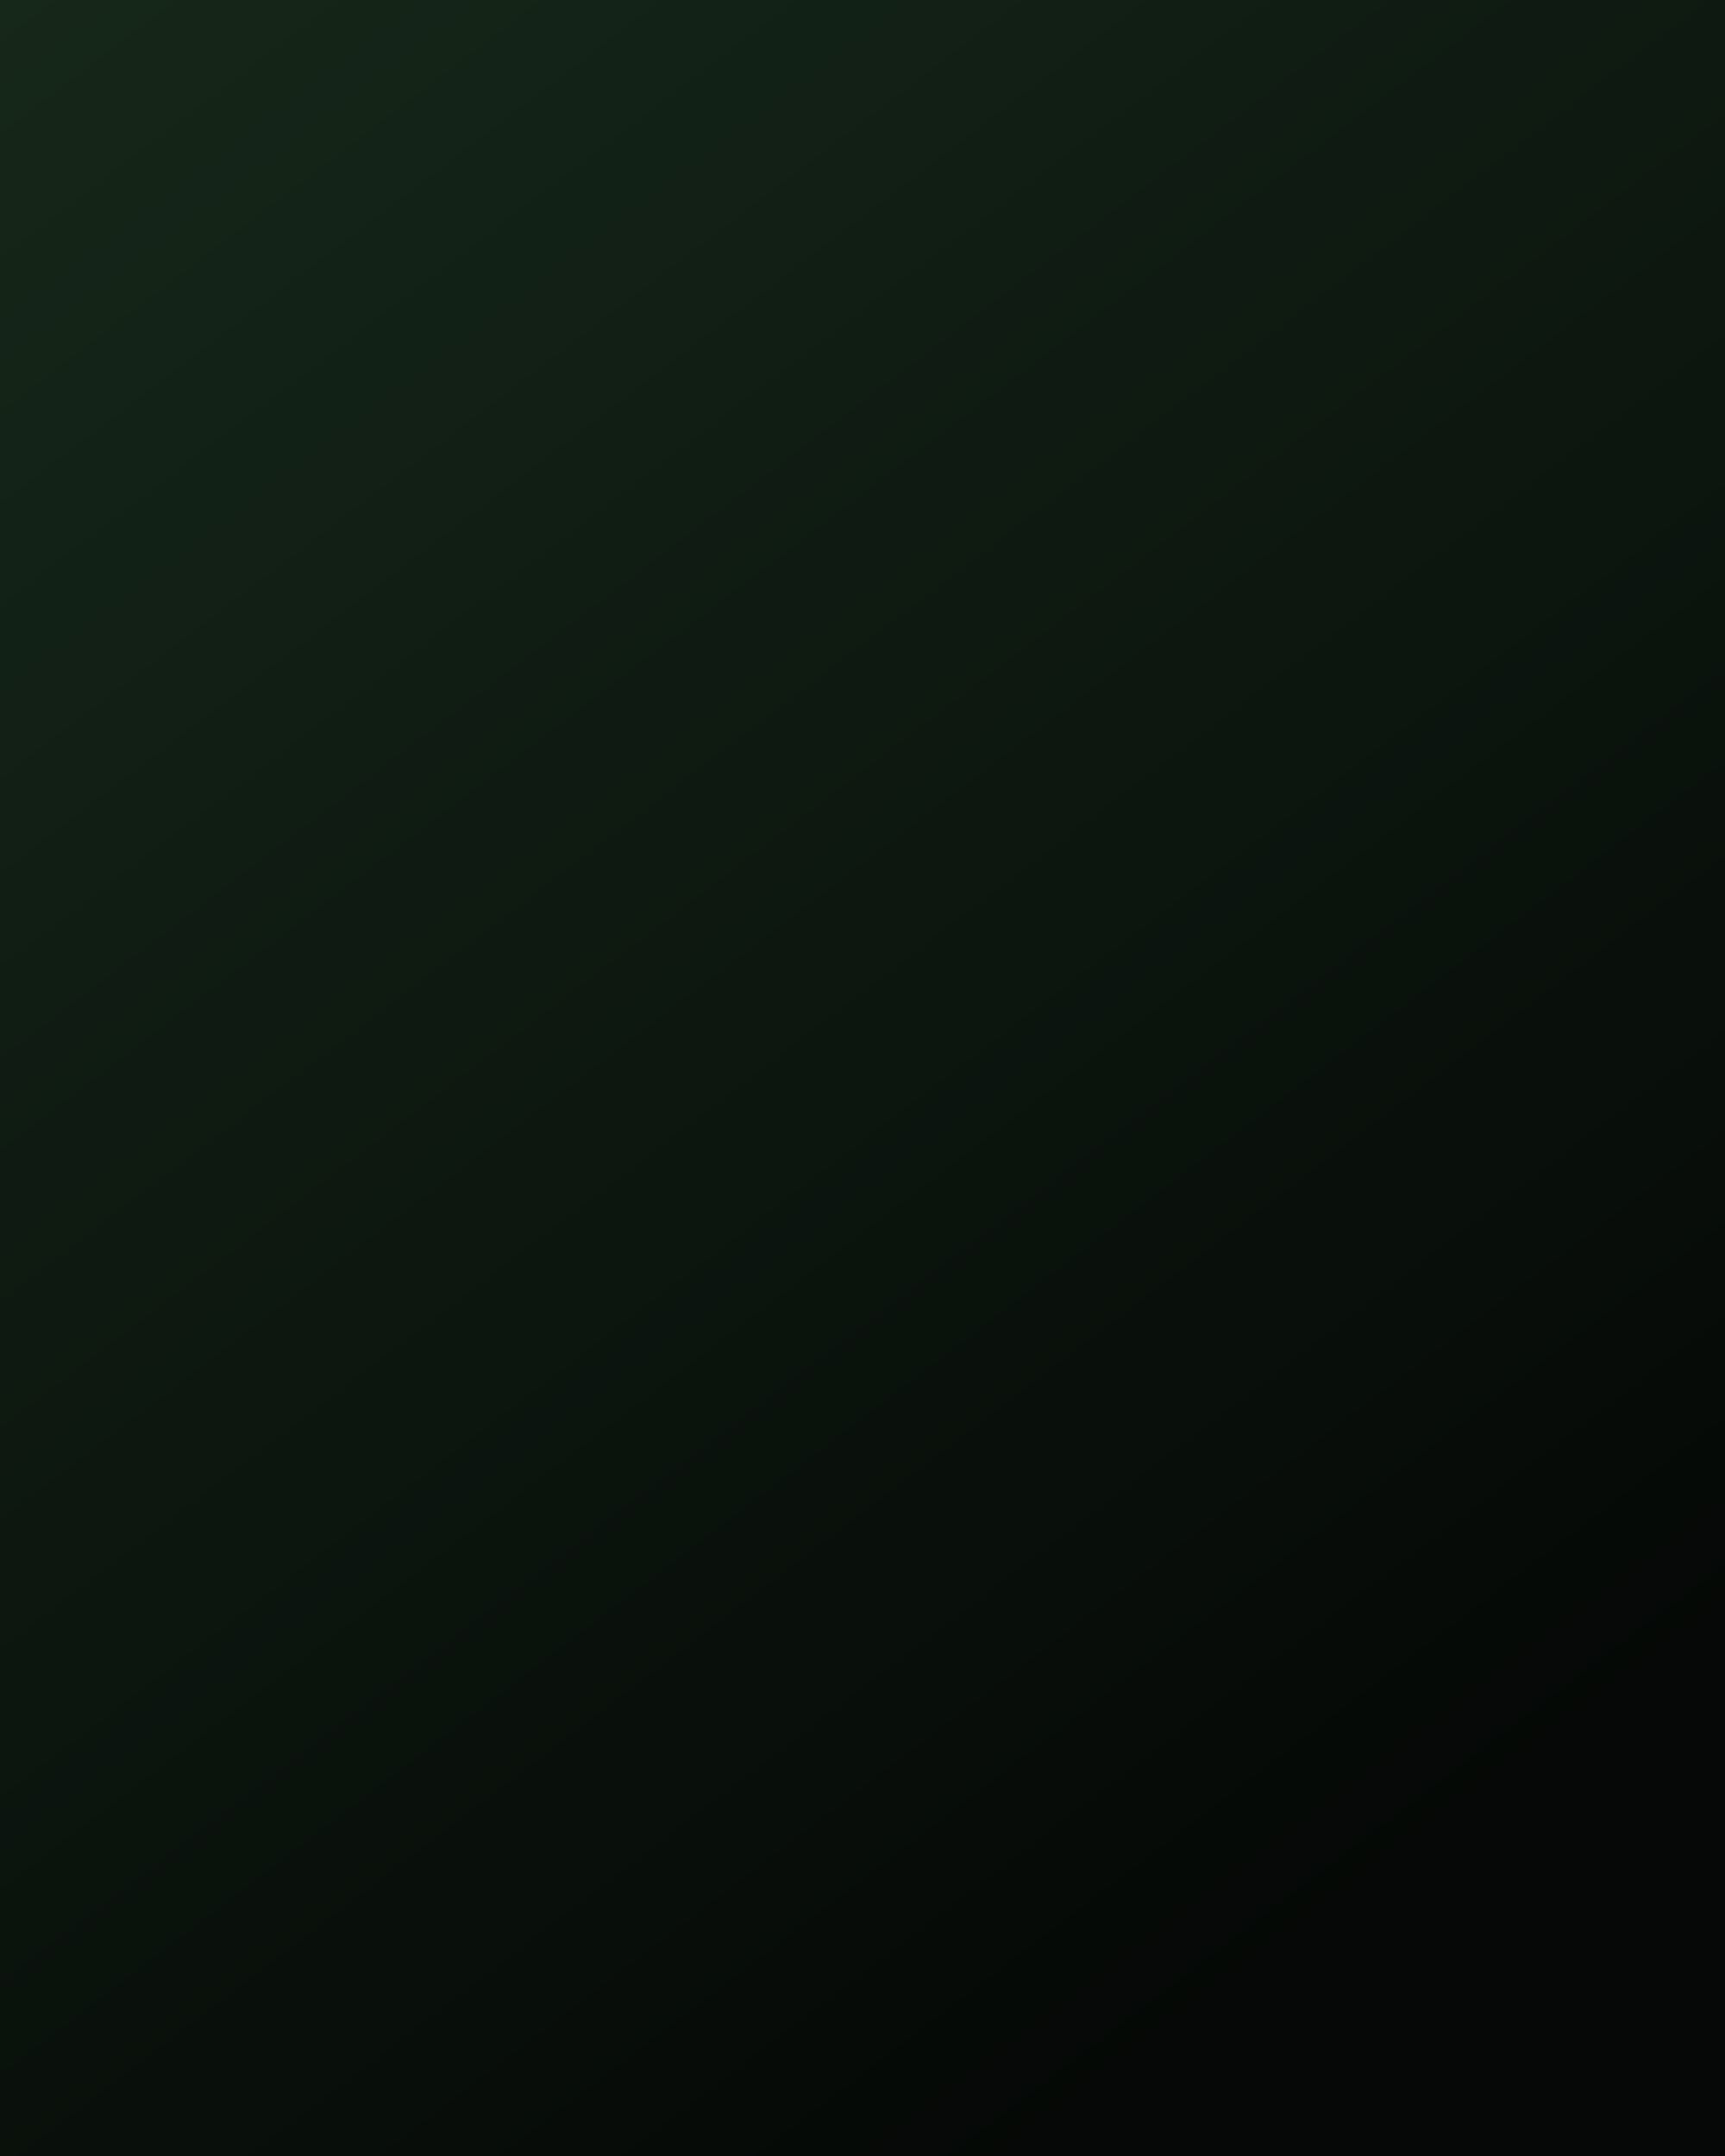
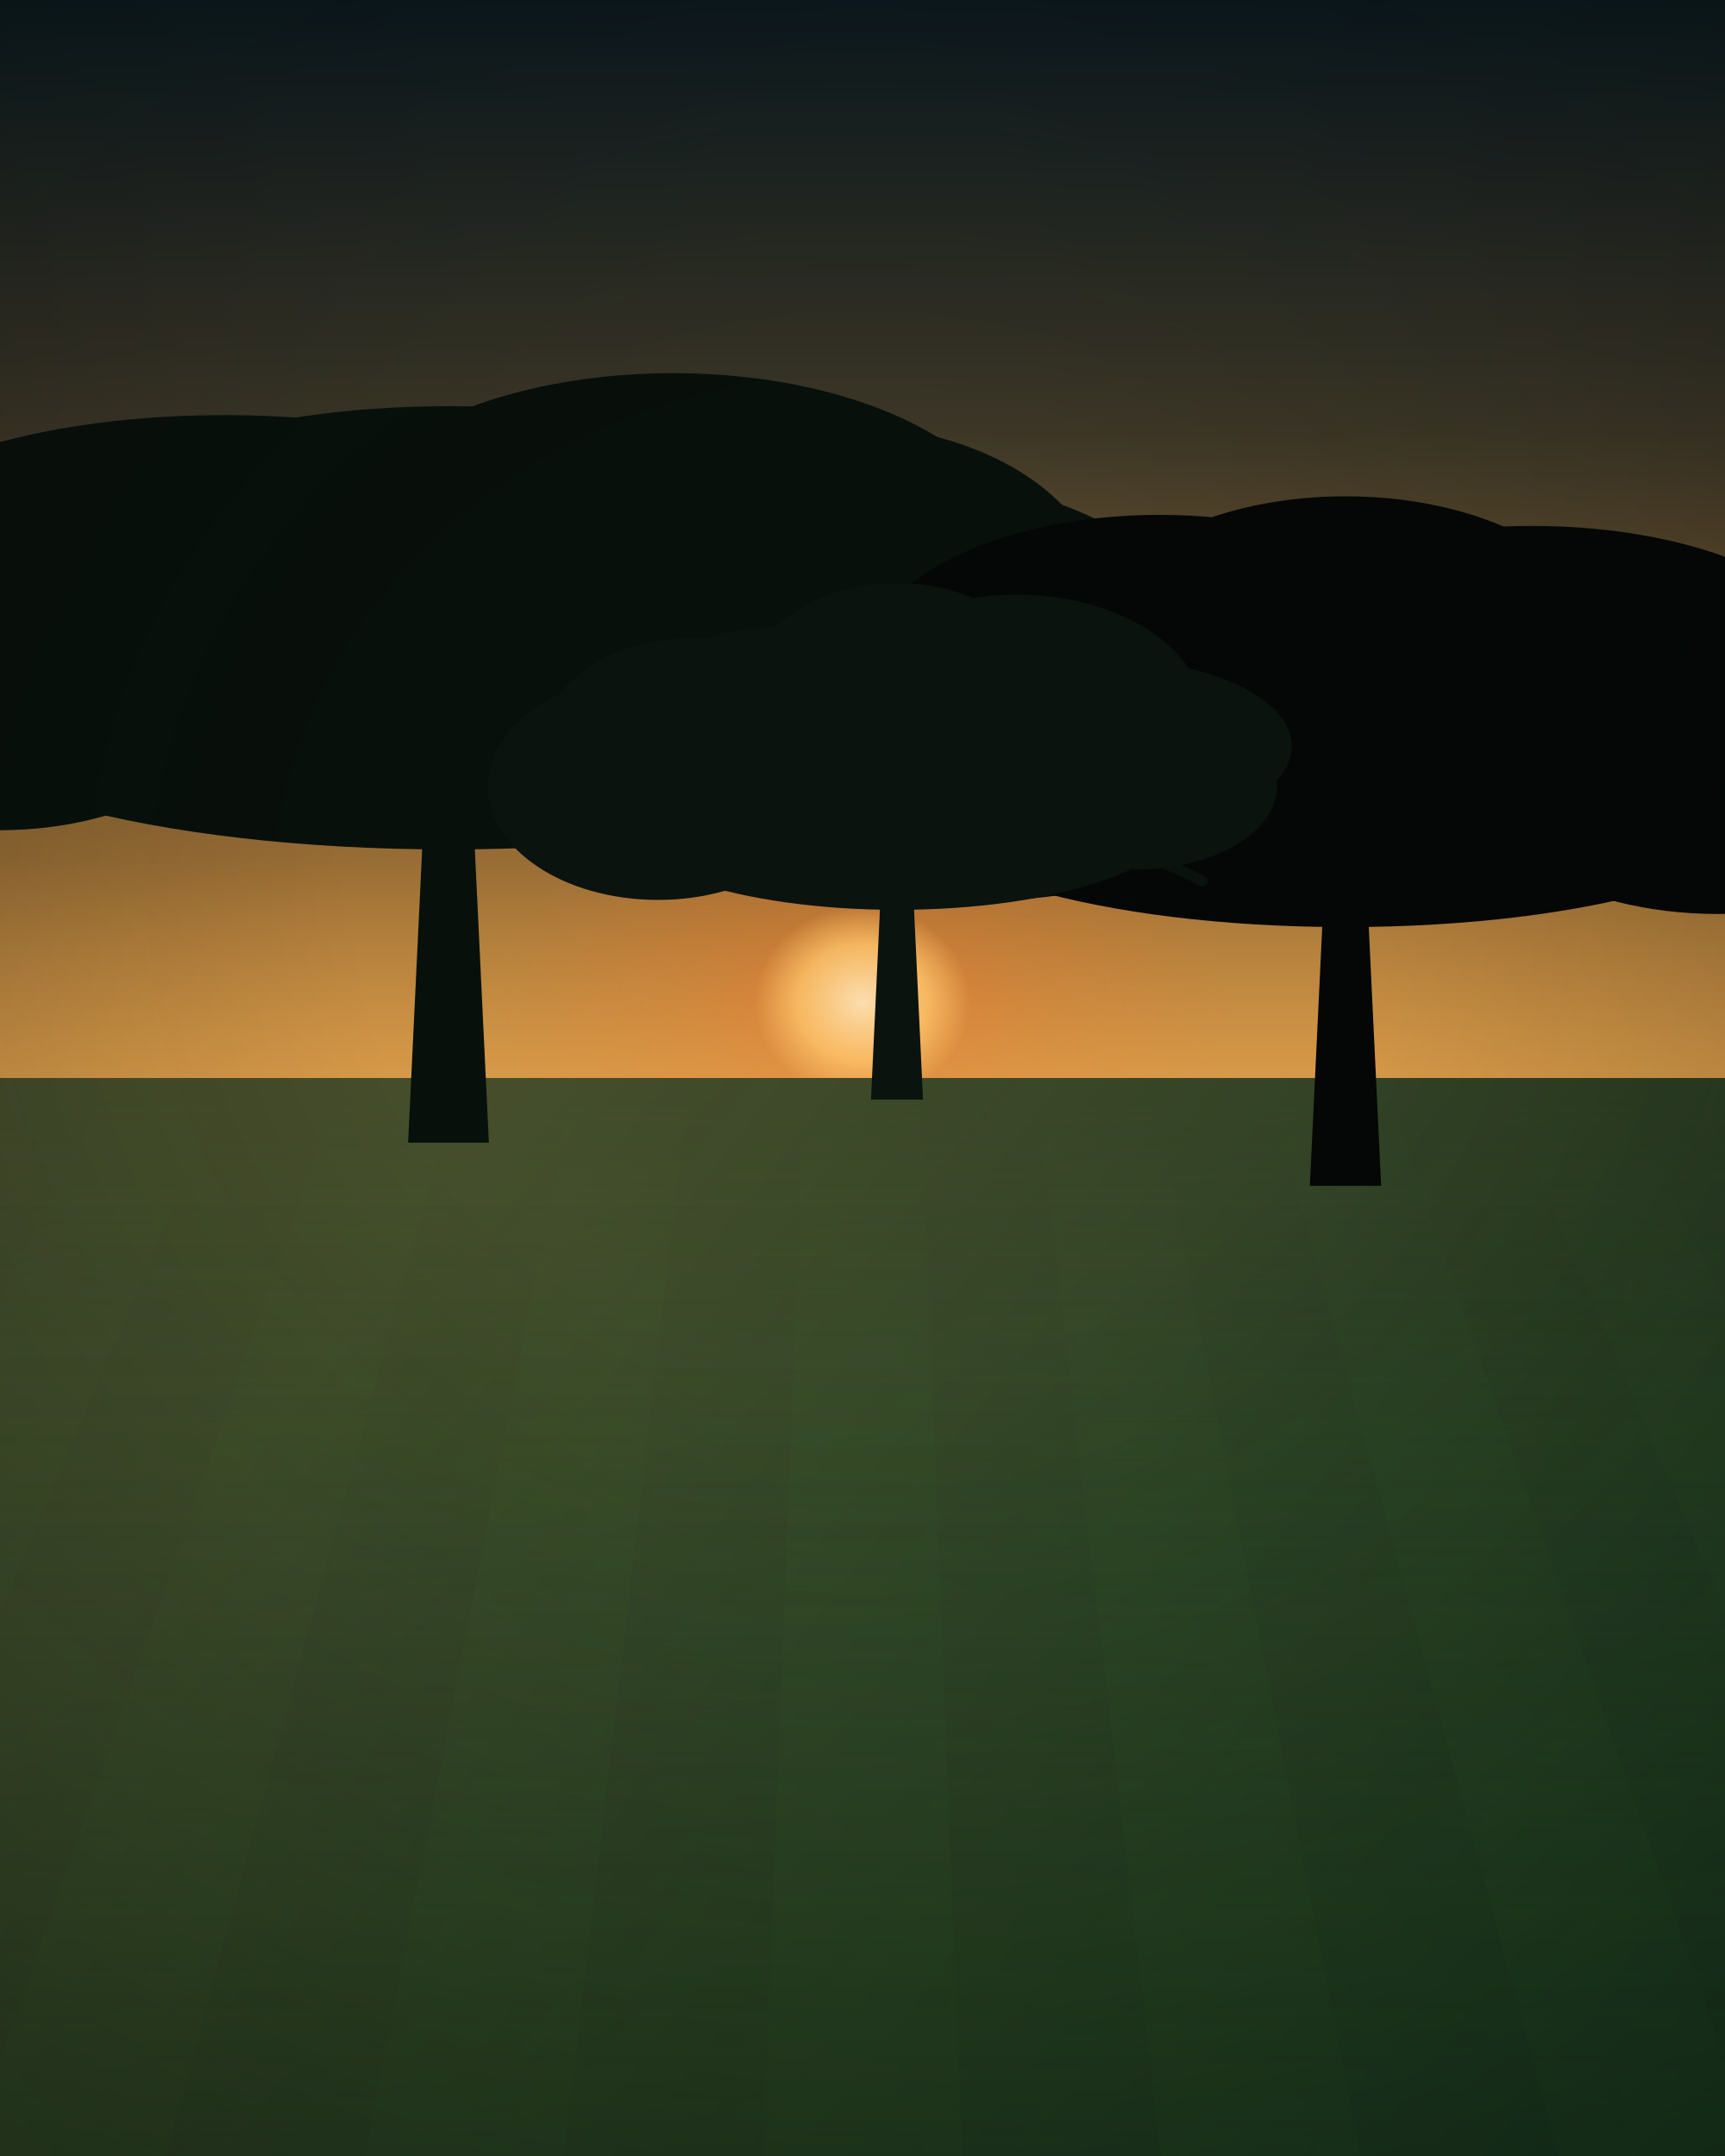
- <svg xmlns="http://www.w3.org/2000/svg" width="1200" height="1500" viewBox="0 0 1200 1500" preserveAspectRatio="xMidYMid slice">
-   <linearGradient id="g" x1="0" y1="0" x2=".6" y2="1">
-     <stop offset="0" stop-color="#16281a" />
-     <stop offset="1" stop-color="#050806" />
-   </linearGradient>
-   <rect width="1200" height="1500" fill="url(#g)" />
+ <svg xmlns="http://www.w3.org/2000/svg" width="1200" height="1500" viewBox="0 0 1200 1500" preserveAspectRatio="xMidYMid slice" role="img">
+   <defs>
+     <linearGradient id="mobile-break-01-l1" gradientUnits="userSpaceOnUse" x1="0" y1="0" x2="0" y2="750">
+       <stop offset="0" stop-color="#0C1A20" stop-opacity="1" />
+       <stop offset="0.4" stop-color="#3D3727" stop-opacity="1" />
+       <stop offset="0.7" stop-color="#815F31" stop-opacity="1" />
+       <stop offset="1" stop-color="#C98A3C" stop-opacity="1" />
+     </linearGradient>
+     <radialGradient id="mobile-break-01-r2" gradientUnits="userSpaceOnUse" cx="600" cy="697.5" r="255" gradientTransform="translate(600 697.5) scale(1 0.6) translate(-600 -697.5)">
+       <stop offset="0" stop-color="#F26B21" stop-opacity="0.5" />
+       <stop offset="0.5" stop-color="#F26B21" stop-opacity="0.2" />
+       <stop offset="1" stop-color="#F26B21" stop-opacity="0" />
+     </radialGradient>
+     <radialGradient id="mobile-break-01-r3" gradientUnits="userSpaceOnUse" cx="600" cy="697.5" r="75" gradientTransform="translate(600 697.5) scale(1 0.9) translate(-600 -697.5)">
+       <stop offset="0" stop-color="#FFF0CE" stop-opacity="0.9" />
+       <stop offset="0.6" stop-color="#FFC46A" stop-opacity="0.8" />
+       <stop offset="1" stop-color="#FFC46A" stop-opacity="0" />
+     </radialGradient>
+     <linearGradient id="mobile-break-01-l4" gradientUnits="userSpaceOnUse" x1="0" y1="600" x2="0" y2="840">
+       <stop offset="0" stop-color="#FFC46A" stop-opacity="0" />
+       <stop offset="0.7" stop-color="#FFC46A" stop-opacity="0.3" />
+       <stop offset="1" stop-color="#FFC46A" stop-opacity="0" />
+     </linearGradient>
+     <linearGradient id="mobile-break-01-l5" gradientUnits="userSpaceOnUse" x1="0" y1="750" x2="0" y2="1500">
+       <stop offset="0" stop-color="#16301C" stop-opacity="1" />
+       <stop offset="0.3" stop-color="#1C4324" stop-opacity="1" />
+       <stop offset="1" stop-color="#20502A" stop-opacity="1" />
+     </linearGradient>
+     <linearGradient id="mobile-break-01-l6" gradientUnits="userSpaceOnUse" x1="0" y1="750" x2="0" y2="1500">
+       <stop offset="0" stop-color="#16301C" stop-opacity="1" />
+       <stop offset="0.3" stop-color="#16301C" stop-opacity="0.5" />
+       <stop offset="0.7" stop-color="#16301C" stop-opacity="0.1" />
+       <stop offset="1" stop-color="#16301C" stop-opacity="0" />
+     </linearGradient>
+     <linearGradient id="mobile-break-01-l7" gradientUnits="userSpaceOnUse" x1="360" y1="750" x2="1320" y2="1500">
+       <stop offset="0" stop-color="#FFC46A" stop-opacity="0.2" />
+       <stop offset="1" stop-color="#FFC46A" stop-opacity="0" />
+     </linearGradient>
+     <linearGradient id="mobile-break-01-l8" gradientUnits="userSpaceOnUse" x1="0" y1="825" x2="0" y2="1500">
+       <stop offset="0" stop-color="#040705" stop-opacity="0" />
+       <stop offset="1" stop-color="#040705" stop-opacity="0.3" />
+     </linearGradient>
+     <radialGradient id="mobile-break-01-r9" gradientUnits="userSpaceOnUse" cx="600" cy="630" r="1170" gradientTransform="translate(600 630) scale(1 0.9) translate(-600 -630)">
+       <stop offset="0.3" stop-color="#040705" stop-opacity="0" />
+       <stop offset="1" stop-color="#040705" stop-opacity="0.4" />
+     </radialGradient>
+   </defs>
+   <rect x="0" y="0" width="1200" height="752" fill="url(#mobile-break-01-l1)" />
+   <ellipse cx="600" cy="697.5" rx="255" ry="165" fill="url(#mobile-break-01-r2)" />
+   <ellipse cx="600" cy="697.5" rx="75" ry="69" fill="url(#mobile-break-01-r3)" />
+   <rect x="0" y="600" width="1200" height="240" fill="url(#mobile-break-01-l4)" />
+   <rect x="0" y="750" width="1200" height="752" fill="url(#mobile-break-01-l5)" />
+   <polygon points="-300,1500 -161.5,1500 158.3,750 78,750" fill="#357F35" opacity="0.1" />
+   <polygon points="-23.1,1500 115.4,1500 318.9,750 238.6,750" fill="#357F35" opacity="0.1" />
+   <polygon points="253.8,1500 392.3,1500 479.5,750 399.2,750" fill="#357F35" opacity="0.1" />
+   <polygon points="530.8,1500 669.2,1500 640.2,750 559.8,750" fill="#357F35" opacity="0.1" />
+   <polygon points="807.7,1500 946.2,1500 800.8,750 720.5,750" fill="#357F35" opacity="0.1" />
+   <polygon points="1084.6,1500 1223.1,1500 961.4,750 881.1,750" fill="#357F35" opacity="0.1" />
+   <polygon points="1361.5,1500 1500,1500 1122,750 1041.7,750" fill="#357F35" opacity="0.1" />
+   <rect x="0" y="750" width="1200" height="750" fill="url(#mobile-break-01-l6)" />
+   <rect x="0" y="750" width="1200" height="750" fill="url(#mobile-break-01-l7)" />
+   <rect x="0" y="825" width="1200" height="675" fill="url(#mobile-break-01-l8)" />
+   <path d="M 283.9 795 L 296.6 529.8 L 327.4 529.8 L 340.1 795 Z" fill="#08100B" />
+   <ellipse cx="624.1" cy="458.4" rx="216.7" ry="126.3" fill="#08100B" />
+   <ellipse cx="582.3" cy="415" rx="184.8" ry="119.8" fill="#08100B" />
+   <ellipse cx="468.1" cy="383.3" rx="239.5" ry="123.7" fill="#08100B" />
+   <ellipse cx="312" cy="371.7" rx="258.6" ry="89.1" fill="#08100B" />
+   <ellipse cx="155.9" cy="383.3" rx="260.4" ry="94.5" fill="#08100B" />
+   <ellipse cx="41.7" cy="415" rx="236.6" ry="109.4" fill="#08100B" />
+   <ellipse cx="-0.1" cy="458.4" rx="182.1" ry="119.2" fill="#08100B" />
+   <ellipse cx="312" cy="489" rx="372.8" ry="102" fill="#08100B" />
+   <path d="M 312 565.5 Q 95.2 478.8 -86.8 560.4" fill="none" stroke="#08100B" stroke-width="11.2" stroke-linecap="round" stroke-linejoin="round" opacity="0.9" />
+   <path d="M 312 565.5 Q 528.8 478.8 710.8 560.4" fill="none" stroke="#08100B" stroke-width="11.2" stroke-linecap="round" stroke-linejoin="round" opacity="0.9" />
+   <path d="M 911.2 825 L 922.4 591 L 949.6 591 L 960.8 825 Z" fill="#040705" />
+   <ellipse cx="1195.2" cy="528" rx="180.6" ry="107.9" fill="#040705" />
+   <ellipse cx="1160.5" cy="489.8" rx="188.1" ry="97.7" fill="#040705" />
+   <ellipse cx="1065.6" cy="461.7" rx="213" ry="95.8" fill="#040705" />
+   <ellipse cx="936" cy="451.5" rx="184.1" ry="106.2" fill="#040705" />
+   <ellipse cx="806.4" cy="461.7" rx="204.4" ry="103.5" fill="#040705" />
+   <ellipse cx="711.5" cy="489.8" rx="167.7" ry="84.3" fill="#040705" />
+   <ellipse cx="676.8" cy="528" rx="210.8" ry="98.9" fill="#040705" />
+   <ellipse cx="936" cy="555" rx="309.6" ry="90" fill="#040705" />
+   <path d="M 936 622.5 Q 756 546 604.8 618" fill="none" stroke="#040705" stroke-width="9.9" stroke-linecap="round" stroke-linejoin="round" opacity="0.9" />
+   <path d="M 936 622.5 Q 1116 546 1267.2 618" fill="none" stroke="#040705" stroke-width="9.9" stroke-linecap="round" stroke-linejoin="round" opacity="0.9" />
+   <path d="M 605.9 765 L 614 593.4 L 634 593.4 L 642.1 765 Z" fill="#0A130D" />
+   <ellipse cx="790.3" cy="547.2" rx="98" ry="57.7" fill="#0A130D" />
+   <ellipse cx="768" cy="519.2" rx="130.7" ry="60.7" fill="#0A130D" />
+   <ellipse cx="707.2" cy="498.6" rx="130.3" ry="84.9" fill="#0A130D" />
+   <ellipse cx="624" cy="491.1" rx="110.8" ry="85.4" fill="#0A130D" />
+   <ellipse cx="540.8" cy="498.6" rx="101.4" ry="62.5" fill="#0A130D" />
+   <ellipse cx="480" cy="519.2" rx="103.7" ry="75.1" fill="#0A130D" />
+   <ellipse cx="457.7" cy="547.2" rx="118.3" ry="78.9" fill="#0A130D" />
+   <ellipse cx="624" cy="567" rx="198.7" ry="66" fill="#0A130D" />
+   <path d="M 624 616.5 Q 508.5 560.4 411.5 613.2" fill="none" stroke="#0A130D" stroke-width="7.3" stroke-linecap="round" stroke-linejoin="round" opacity="0.9" />
+   <path d="M 624 616.5 Q 739.5 560.4 836.5 613.2" fill="none" stroke="#0A130D" stroke-width="7.3" stroke-linecap="round" stroke-linejoin="round" opacity="0.9" />
+   <rect x="0" y="0" width="1200" height="1500" fill="url(#mobile-break-01-r9)" />
</svg>
